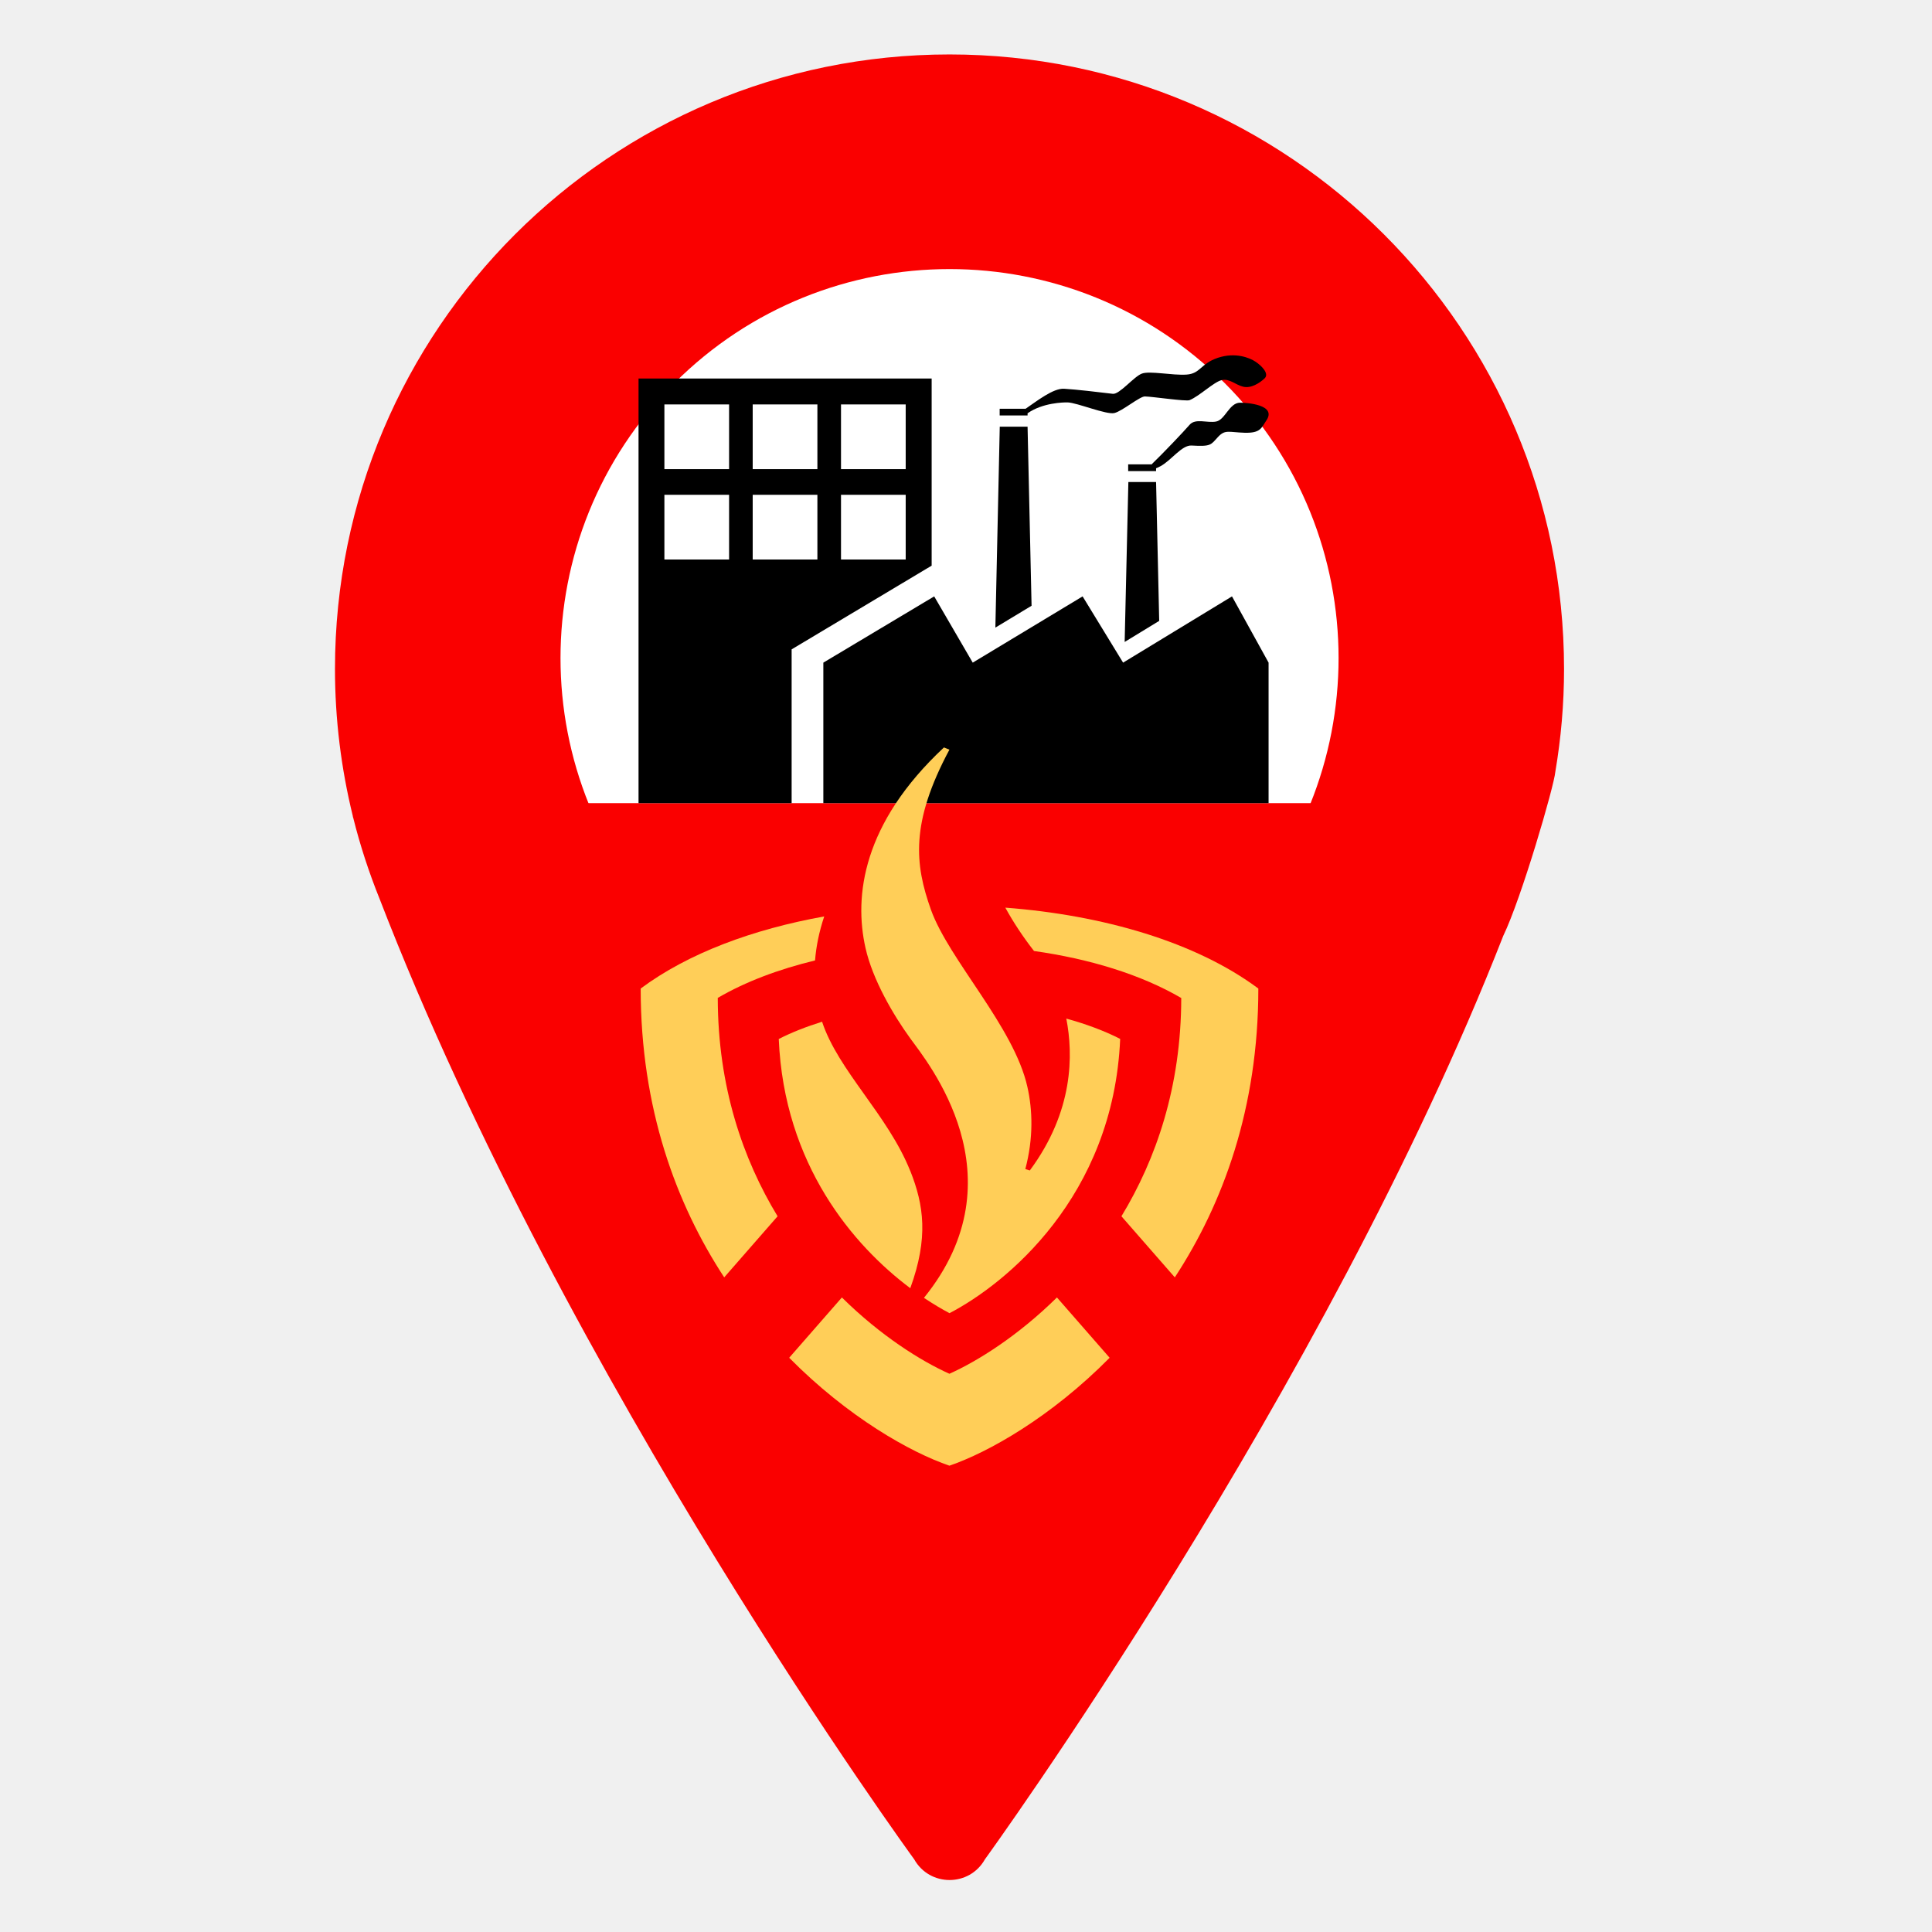
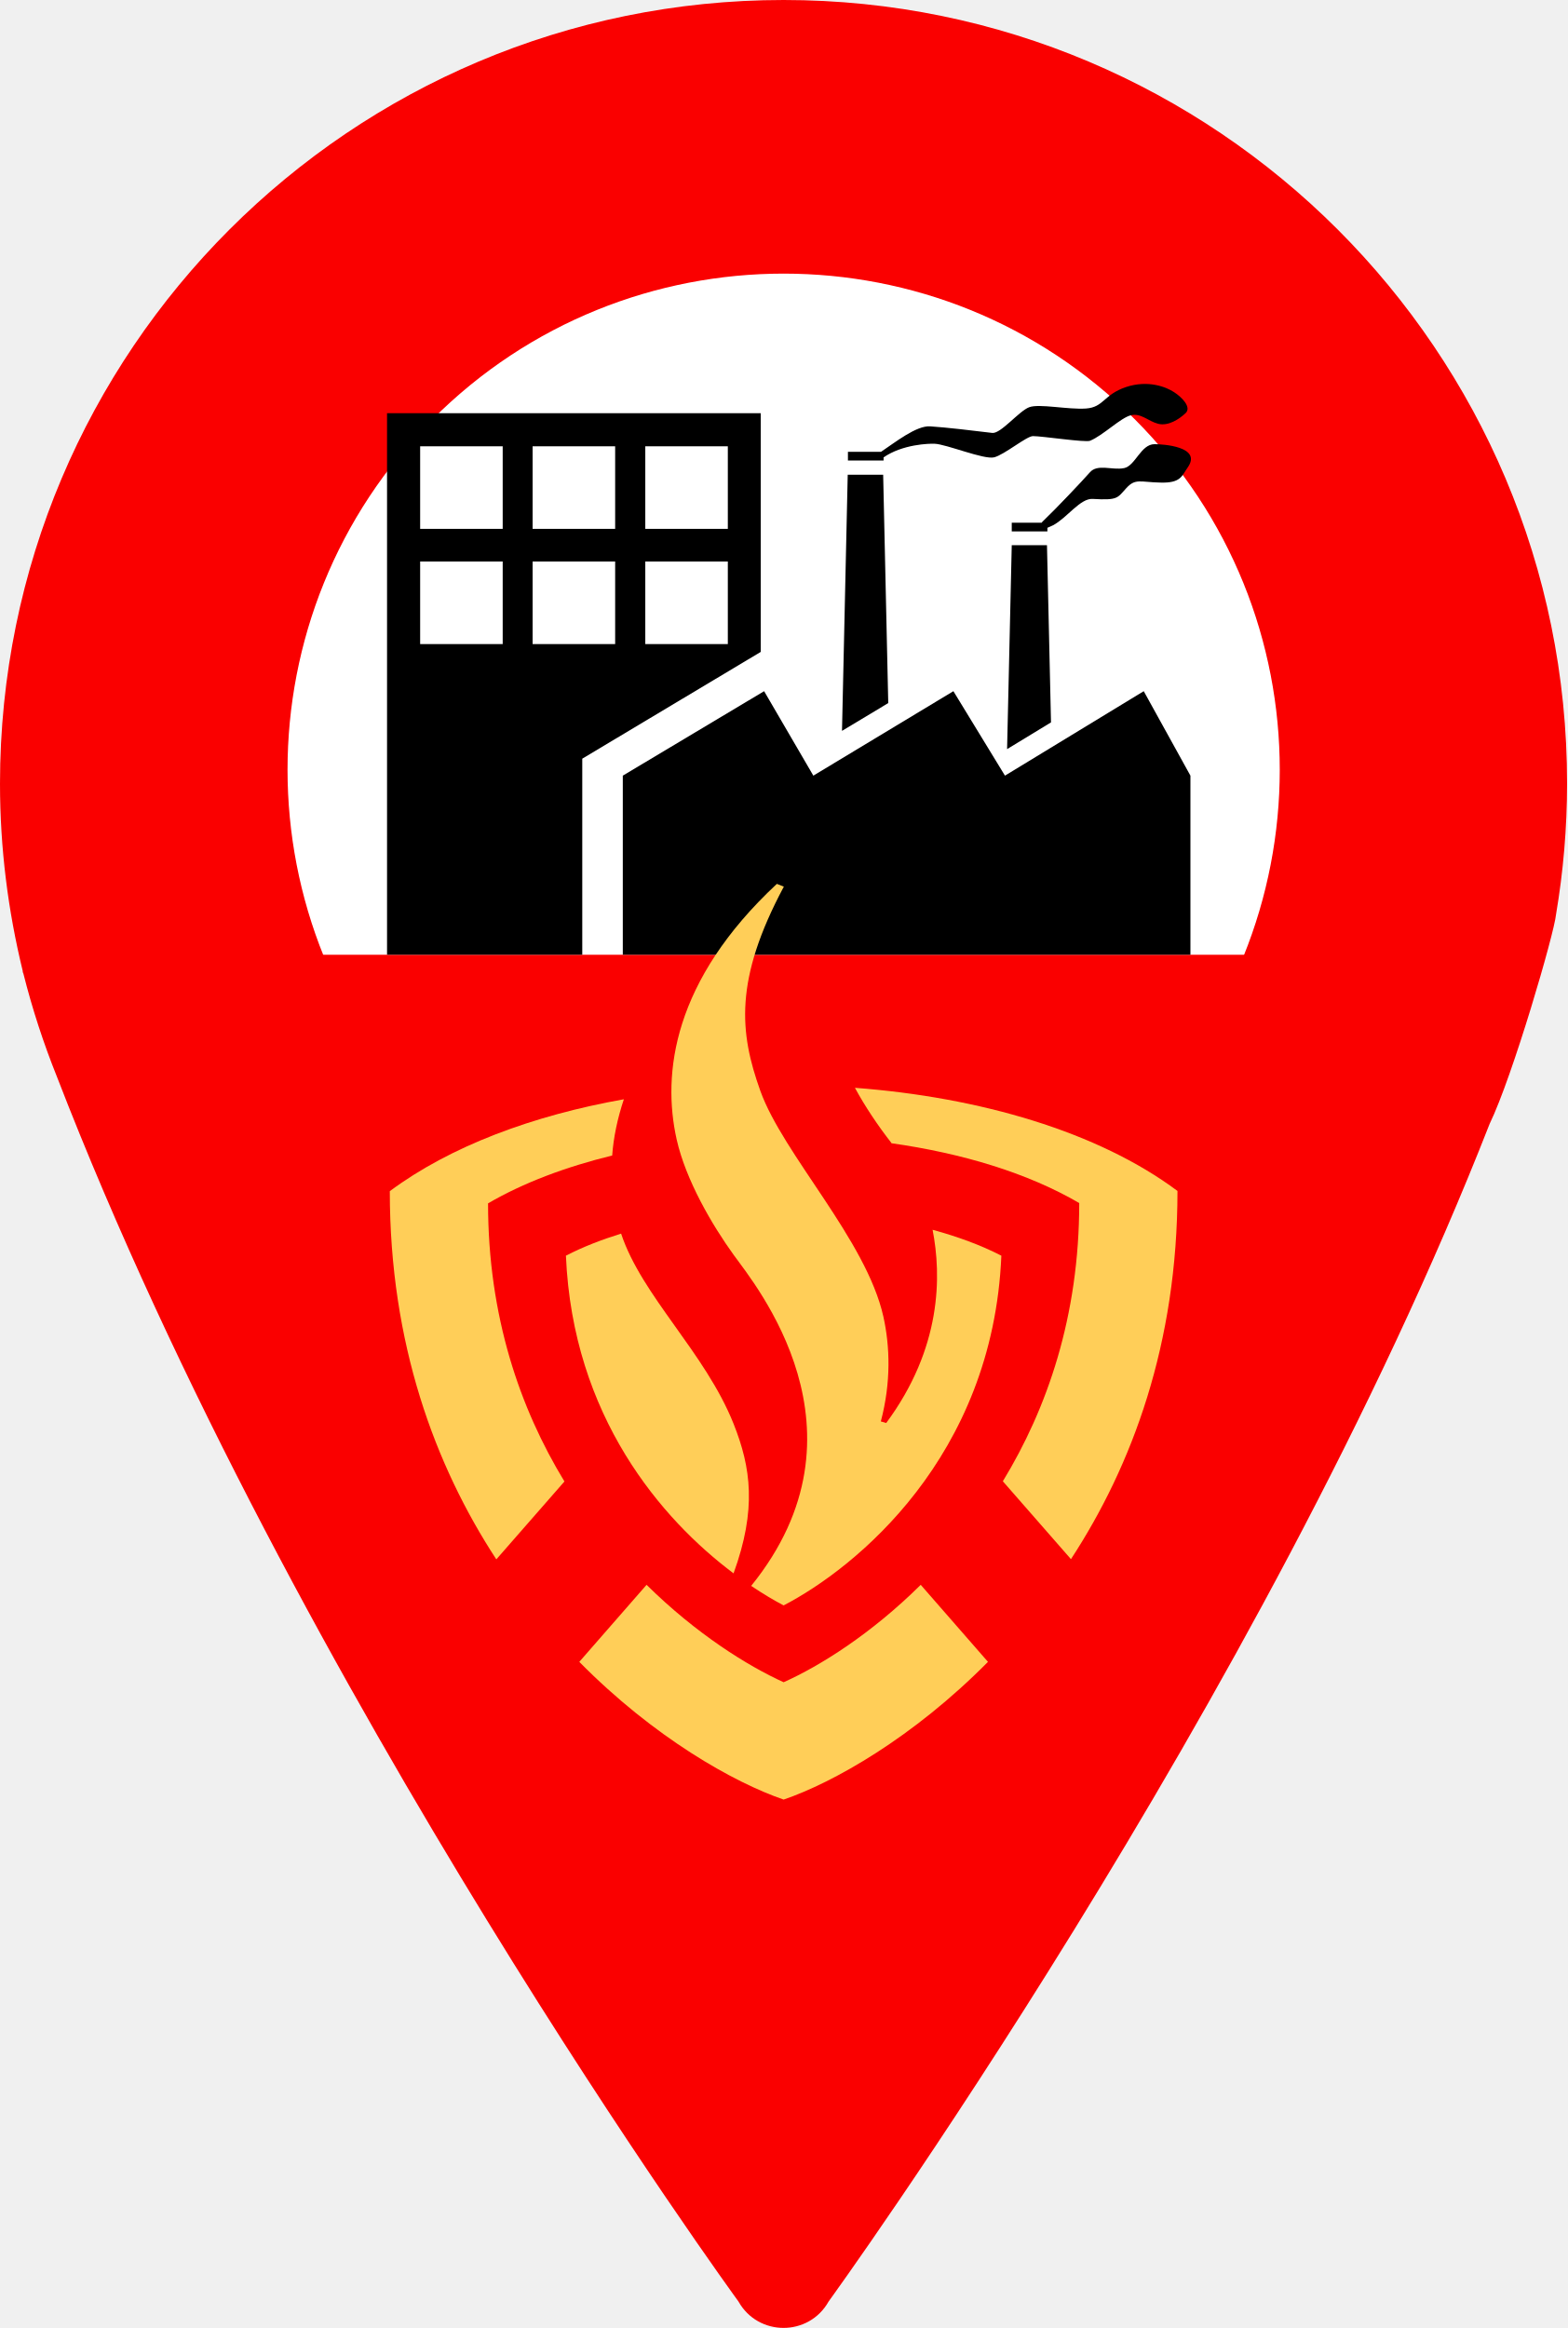
- <svg xmlns="http://www.w3.org/2000/svg" id="Tek" viewBox="0 0 198 198">
+ <svg xmlns="http://www.w3.org/2000/svg" id="Tek" viewBox="0 0 73.86 109.7">
  <defs>
    <style>
      .cls-1 {
        fill: #ffce58;
      }

      .cls-2 {
        fill: #fff;
      }

      .cls-3 {
        fill: #fa0000;
      }
    </style>
  </defs>
-   <path class="cls-3" d="M97.31,5.58c-34.78,0-62.98,28.2-62.98,62.98,0,5.18.64,10.22,1.82,15.04,0,.04.01.08.02.12,0,.03.02.06.03.09.71,2.85,1.62,5.62,2.7,8.3,19.18,49.64,54.79,98.44,54.79,98.44,1.59,2.83,5.66,2.83,7.25,0,0,0,34.9-48.08,53.12-94.64,1.86-3.84,5.21-15.33,5.34-16.83.58-3.42.89-6.93.89-10.52,0-34.78-28.2-62.98-62.98-62.98Z" />
-   <circle class="cls-2" cx="97.31" cy="67.45" r="39.87" transform="translate(-19.19 88.56) rotate(-45)" />
-   <rect class="cls-3" x="57.41" y="82.31" width="79.79" height="25.79" />
+   <path class="cls-3" d="M36.93,0C16.53,0,0,16.53,0,36.93c0,3.04.38,5.99,1.07,8.82,0,.02,0,.05.01.07,0,.02.01.03.02.05.42,1.67.95,3.29,1.58,4.86,11.25,29.1,32.12,57.72,32.12,57.72.93,1.66,3.32,1.66,4.25,0,0,0,20.46-28.19,31.15-55.49,1.09-2.25,3.05-8.99,3.13-9.87.34-2.01.52-4.07.52-6.17C73.86,16.53,57.32,0,36.93,0Z" />
+   <circle class="cls-2" cx="36.93" cy="36.27" r="23.38" transform="translate(-14.83 36.74) rotate(-45)" />
+   <rect class="cls-3" x="13.54" y="44.99" width="46.79" height="15.12" />
  <g>
-     <path d="M124.64,43.2c-.92.18-2.12-.37-2.73.34-.61.71-2.75,2.95-3.77,3.93-.04.04-.07.08-.11.12h-2.41v.69h2.86v-.29c.13-.05.28-.12.45-.21,1.13-.61,2.18-2.18,3.19-2.12,2.02.12,1.96-.07,2.7-.87s1.1-.49,2.73-.44c1.66.05,1.72-.52,2.2-1.21,1.2-1.68-2.02-1.87-2.66-1.87-1.1,0-1.53,1.75-2.45,1.93Z" />
-     <polygon points="105.31 43.73 102.46 43.73 102.01 64.32 105.72 62.08 105.31 43.73" />
-     <polygon points="115.64 49.4 115.26 65.79 118.8 63.63 118.48 49.4 115.64 49.4" />
-     <path d="M105.32,42.35c1.54-1.08,3.68-1.12,4.1-1.11.96.03,3.98,1.29,4.79,1.09.81-.2,2.6-1.71,3.12-1.7.75.01,4.22.53,4.58.38,1.04-.43,2.47-1.85,3.28-2.05.81-.2,1.4.47,2.21.67.81.2,1.69-.37,2.2-.85.51-.48-.3-1.29-.91-1.7-.61-.41-2.07-1.01-3.88-.41-1.8.61-1.77,1.62-3.21,1.72s-3.77-.41-4.58-.1c-.81.3-2.29,2.15-2.97,2.07-1.53-.18-3.68-.44-5-.52-1.11-.07-2.82,1.29-3.94,2.05h-2.66v.69h2.86v-.24Z" />
-     <path d="M65.44,38.78v43.53h15.69v-15.76l14.35-8.58v-19.18h-30.03ZM74.72,57.34h-6.63v-6.63h6.63v6.63ZM74.72,48.08h-6.63v-6.63h6.63v6.63ZM83.77,57.34h-6.63v-6.63h6.63v6.63ZM83.77,48.08h-6.63v-6.63h6.63v6.63ZM92.82,57.34h-6.63v-6.63h6.63v6.63ZM92.82,48.08h-6.63v-6.63h6.63v6.63Z" />
-     <polygon points="126.26 61.12 115.1 67.91 110.95 61.12 99.69 67.91 95.74 61.12 84.38 67.91 84.38 82.31 130.01 82.31 130.01 67.91 126.26 61.12" />
+     <path d="M52.96,22.06c-.54.11-1.24-.22-1.6.2-.36.41-1.61,1.73-2.21,2.3-.03.02-.04.05-.06.07h-1.41v.41h1.68v-.17c.08-.03.16-.07.27-.12.67-.36,1.28-1.28,1.87-1.24,1.19.07,1.15-.04,1.58-.51s.65-.28,1.6-.26c.97.03,1.01-.31,1.29-.71.7-.99-1.18-1.1-1.56-1.1-.65,0-.9,1.02-1.44,1.13Z" />
+     <polygon points="41.62 22.37 39.95 22.37 39.68 34.44 41.86 33.13 41.62 22.37" />
+     <polygon points="47.68 25.69 47.46 35.3 49.53 34.04 49.34 25.69 47.68 25.69" />
+     <path d="M41.63,21.56c.9-.63,2.16-.66,2.41-.65.56.02,2.33.76,2.81.64.48-.12,1.53-1,1.83-1,.44,0,2.47.31,2.69.22.61-.25,1.45-1.09,1.92-1.2.48-.12.82.28,1.29.4.48.12.99-.22,1.29-.5.3-.28-.18-.76-.54-.99-.36-.24-1.22-.59-2.27-.24-1.06.36-1.04.95-1.88,1.01s-2.21-.24-2.68-.06c-.48.18-1.34,1.26-1.74,1.21-.9-.11-2.16-.26-2.93-.31-.65-.04-1.65.76-2.31,1.2h-1.56v.41h1.68v-.14Z" />
+     <path d="M18.24,19.47v25.52h9.2v-9.24l8.41-5.03v-11.25h-17.61ZM23.69,30.35h-3.89v-3.89h3.89v3.89ZM23.69,24.92h-3.89v-3.89h3.89v3.89ZM28.99,30.35h-3.89v-3.89h3.89v3.89ZM28.99,24.92h-3.89v-3.89h3.89v3.89ZM34.3,30.35h-3.89v-3.89h3.89v3.89ZM34.3,24.92h-3.89v-3.89h3.89v3.89Z" />
+     <polygon points="53.9 32.57 47.36 36.55 44.93 32.57 38.33 36.55 36.01 32.57 29.35 36.55 29.35 44.99 56.1 44.99 56.1 36.55 53.9 32.57" />
  </g>
  <g>
-     <path class="cls-1" d="M93.28,119.99c-2.29-5.73-7.37-10.25-9.03-15.28-1.59.5-3.09,1.08-4.44,1.77.55,12.92,7.69,21.2,13.48,25.54,1.88-5.17,1.39-8.52,0-12.02Z" />
+     <path class="cls-1" d="M34.57,67.09c-1.34-3.36-4.32-6.01-5.3-8.96-.93.29-1.81.63-2.6,1.04.32,7.58,4.51,12.43,7.9,14.97,1.1-3.03.82-4.99,0-7.05Z" />
    <g>
-       <path class="cls-1" d="M105.95,97.46c5.68.8,10.96,2.4,15.11,4.82-.01,9.1-2.58,16.52-6.13,22.37l5.47,6.26c4.93-7.53,8.56-17.33,8.56-29.6-6.4-4.77-15.92-7.53-25.93-8.29.81,1.48,1.84,3.04,2.94,4.44Z" />
-       <path class="cls-1" d="M73.56,102.28c.01,9.1,2.58,16.52,6.13,22.37l-5.47,6.26c-4.93-7.53-8.56-17.33-8.56-29.6,4.86-3.62,11.51-6.08,18.81-7.39-.53,1.59-.83,3.1-.94,4.51-3.71.9-7.12,2.17-9.99,3.85Z" />
+       <path class="cls-1" d="M42,53.87c3.33.47,6.43,1.4,8.86,2.82,0,5.34-1.51,9.68-3.6,13.11l3.21,3.67c2.89-4.42,5.02-10.16,5.02-17.35-3.75-2.8-9.34-4.42-15.2-4.86.47.87,1.08,1.78,1.72,2.6Z" />
+       <path class="cls-1" d="M23,56.7c0,5.34,1.51,9.68,3.6,13.11l-3.21,3.67c-2.89-4.42-5.02-10.16-5.02-17.35,2.85-2.12,6.75-3.57,11.03-4.33-.31.93-.49,1.82-.55,2.65-2.17.53-4.18,1.28-5.86,2.26Z" />
    </g>
-     <path class="cls-1" d="M97.3,150.21c-3.98-1.36-10.4-4.97-16.42-11.06l5.4-6.18c4,3.95,8.12,6.52,11.02,7.82,2.9-1.3,7.02-3.88,11.02-7.82l5.4,6.18c-6.02,6.09-12.44,9.7-16.42,11.06Z" />
-     <path class="cls-1" d="M105.55,119.94c4.48-6.06,4.45-11.85,3.73-15.55,2,.55,3.87,1.24,5.52,2.08-.69,16.21-11.76,25.13-17.49,28.11-.78-.41-1.67-.94-2.62-1.57,10.08-12.44.32-24.2-1.4-26.59-1.74-2.4-3.86-6.01-4.59-9.27-1.2-5.33-.29-12.77,8.04-20.55l.56.23c-4.01,7.5-3.56,11.73-1.89,16.41,1.84,5.13,8.5,11.98,9.88,18.14.54,2.39.63,5.26-.21,8.43l.45.14Z" />
+     <path class="cls-1" d="M36.93,84.8c-2.33-.8-6.1-2.91-9.63-6.49l3.17-3.63c2.34,2.31,4.76,3.82,6.46,4.59,1.7-.76,4.12-2.27,6.46-4.59l3.17,3.63c-3.53,3.57-7.29,5.69-9.63,6.49Z" />
+     <path class="cls-1" d="M41.76,67.06c2.63-3.55,2.61-6.95,2.19-9.11,1.17.32,2.27.72,3.24,1.22-.4,9.5-6.89,14.73-10.26,16.48-.46-.24-.98-.55-1.53-.92,5.91-7.3.19-14.19-.82-15.59-1.02-1.41-2.26-3.53-2.69-5.44-.7-3.12-.17-7.49,4.72-12.05l.33.13c-2.35,4.4-2.09,6.88-1.11,9.62,1.08,3.01,4.99,7.02,5.8,10.64.31,1.4.37,3.09-.12,4.94l.27.08Z" />
  </g>
</svg>
